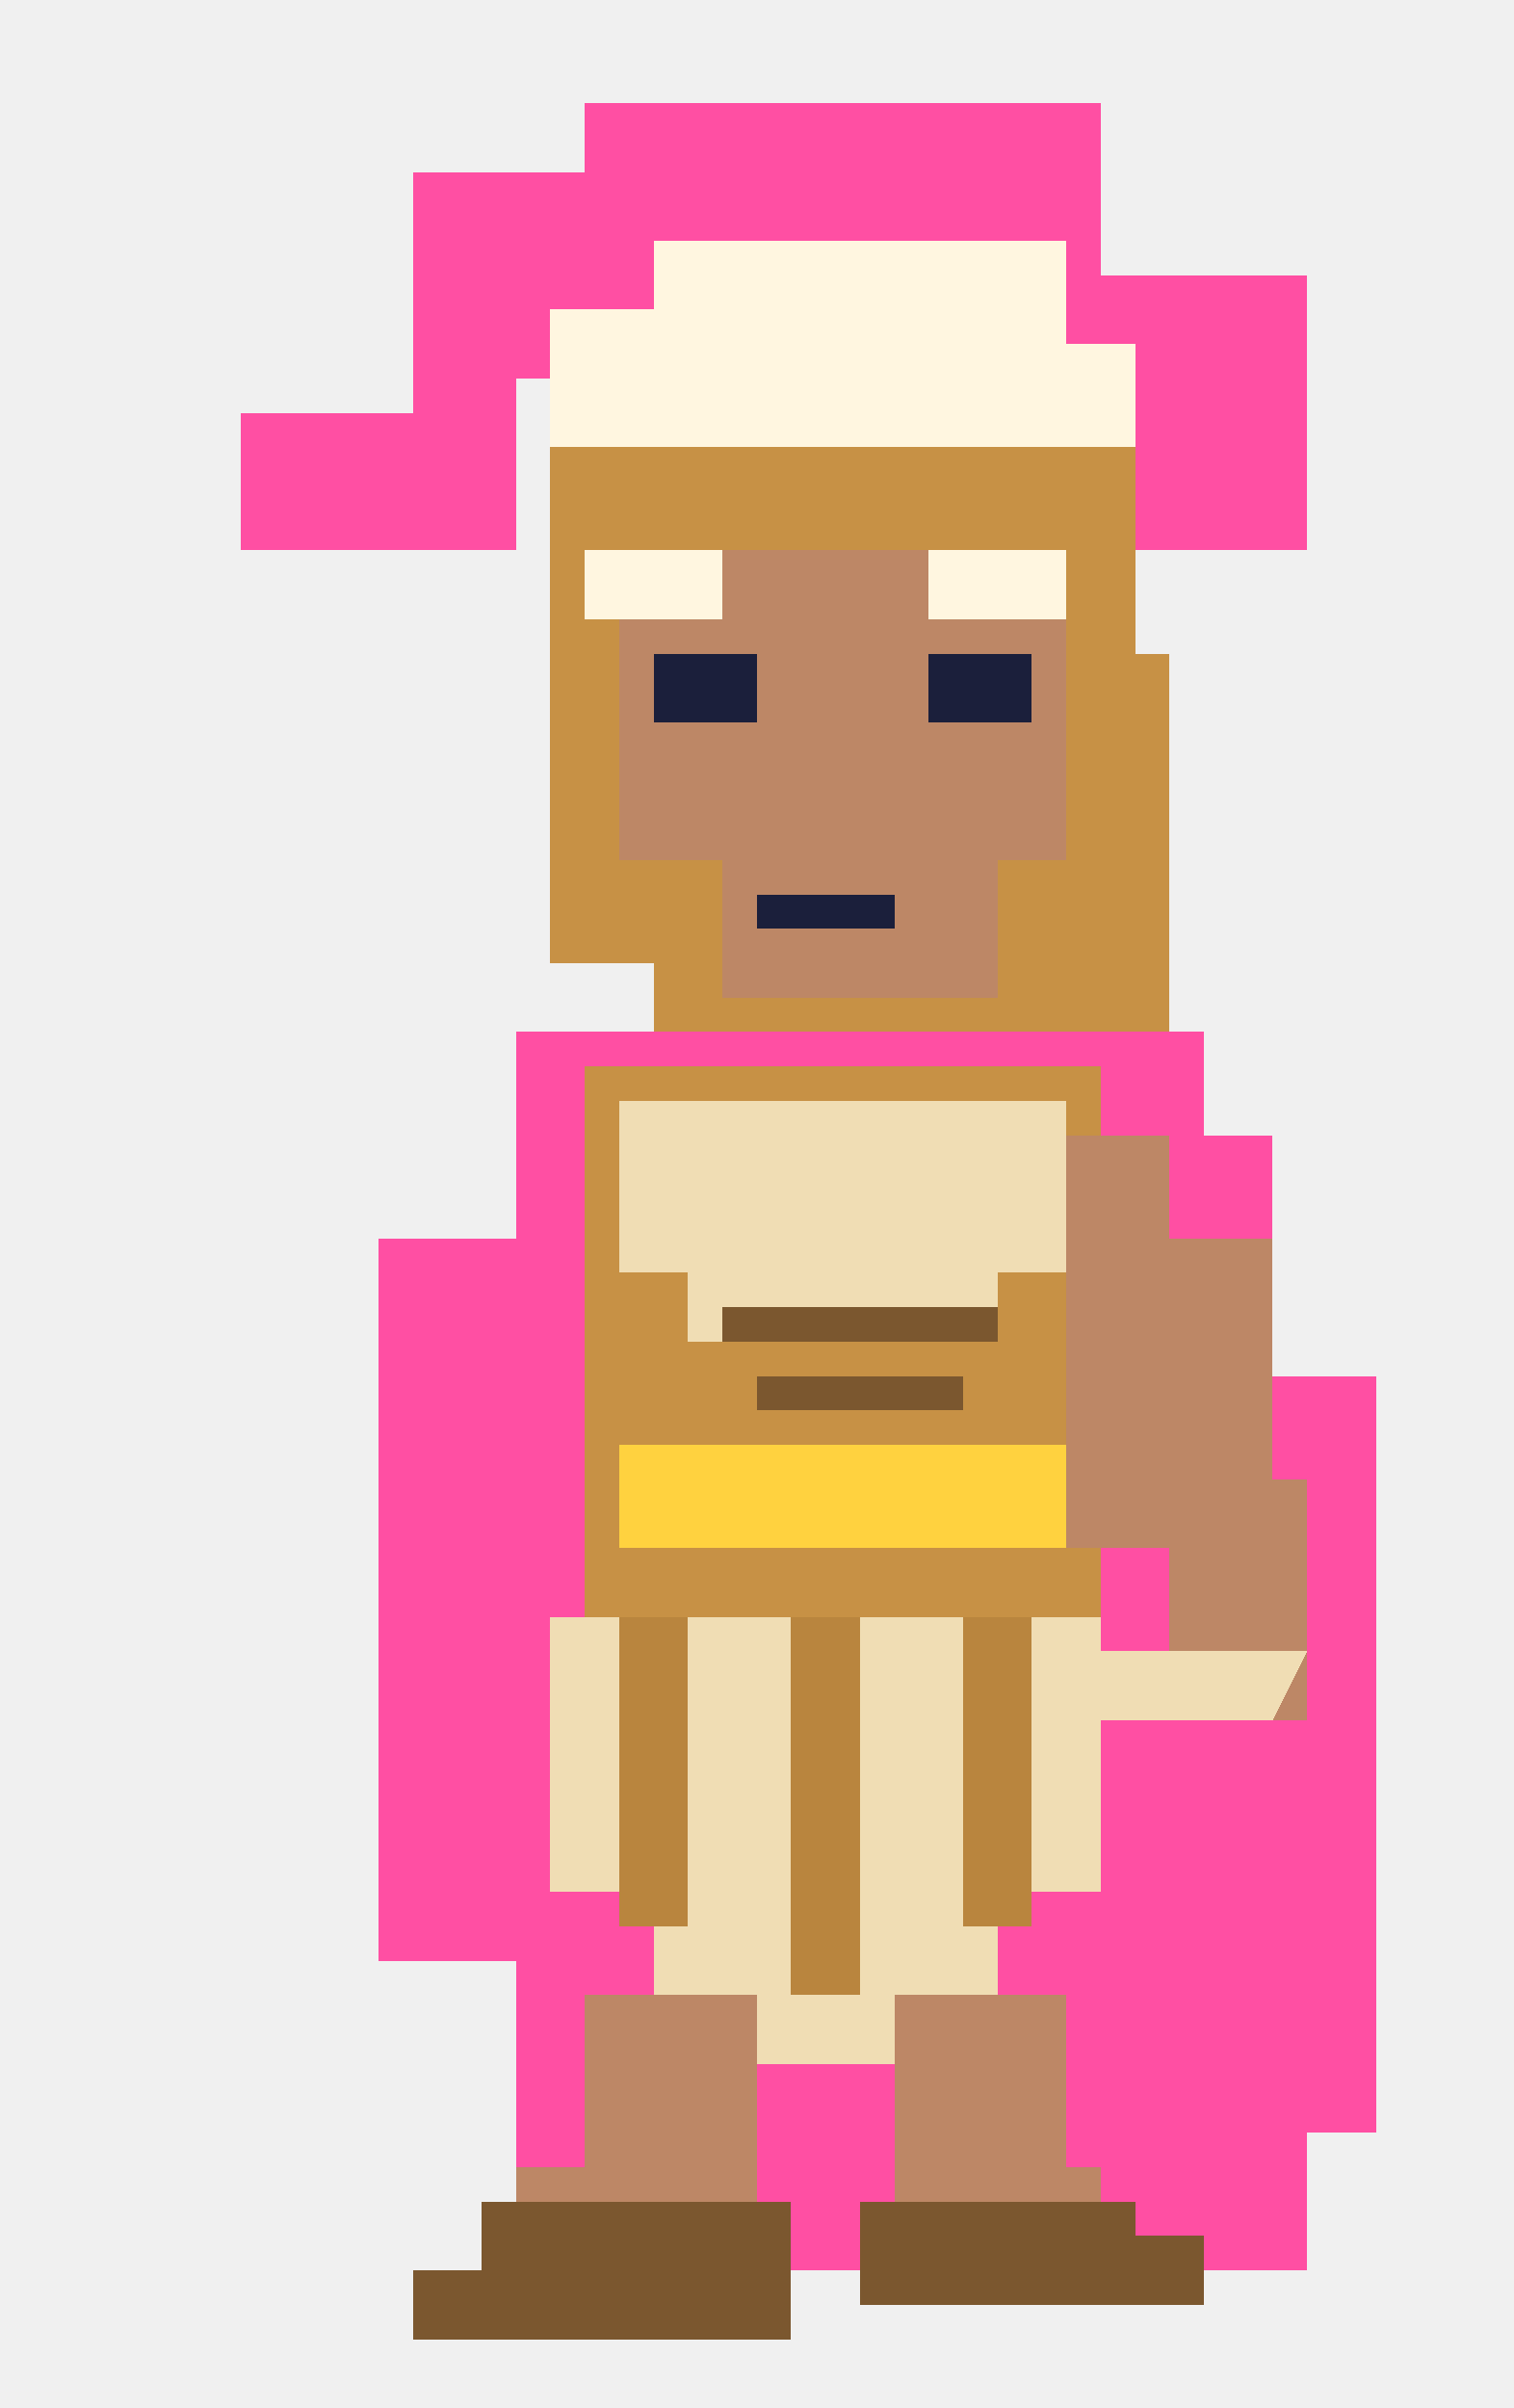
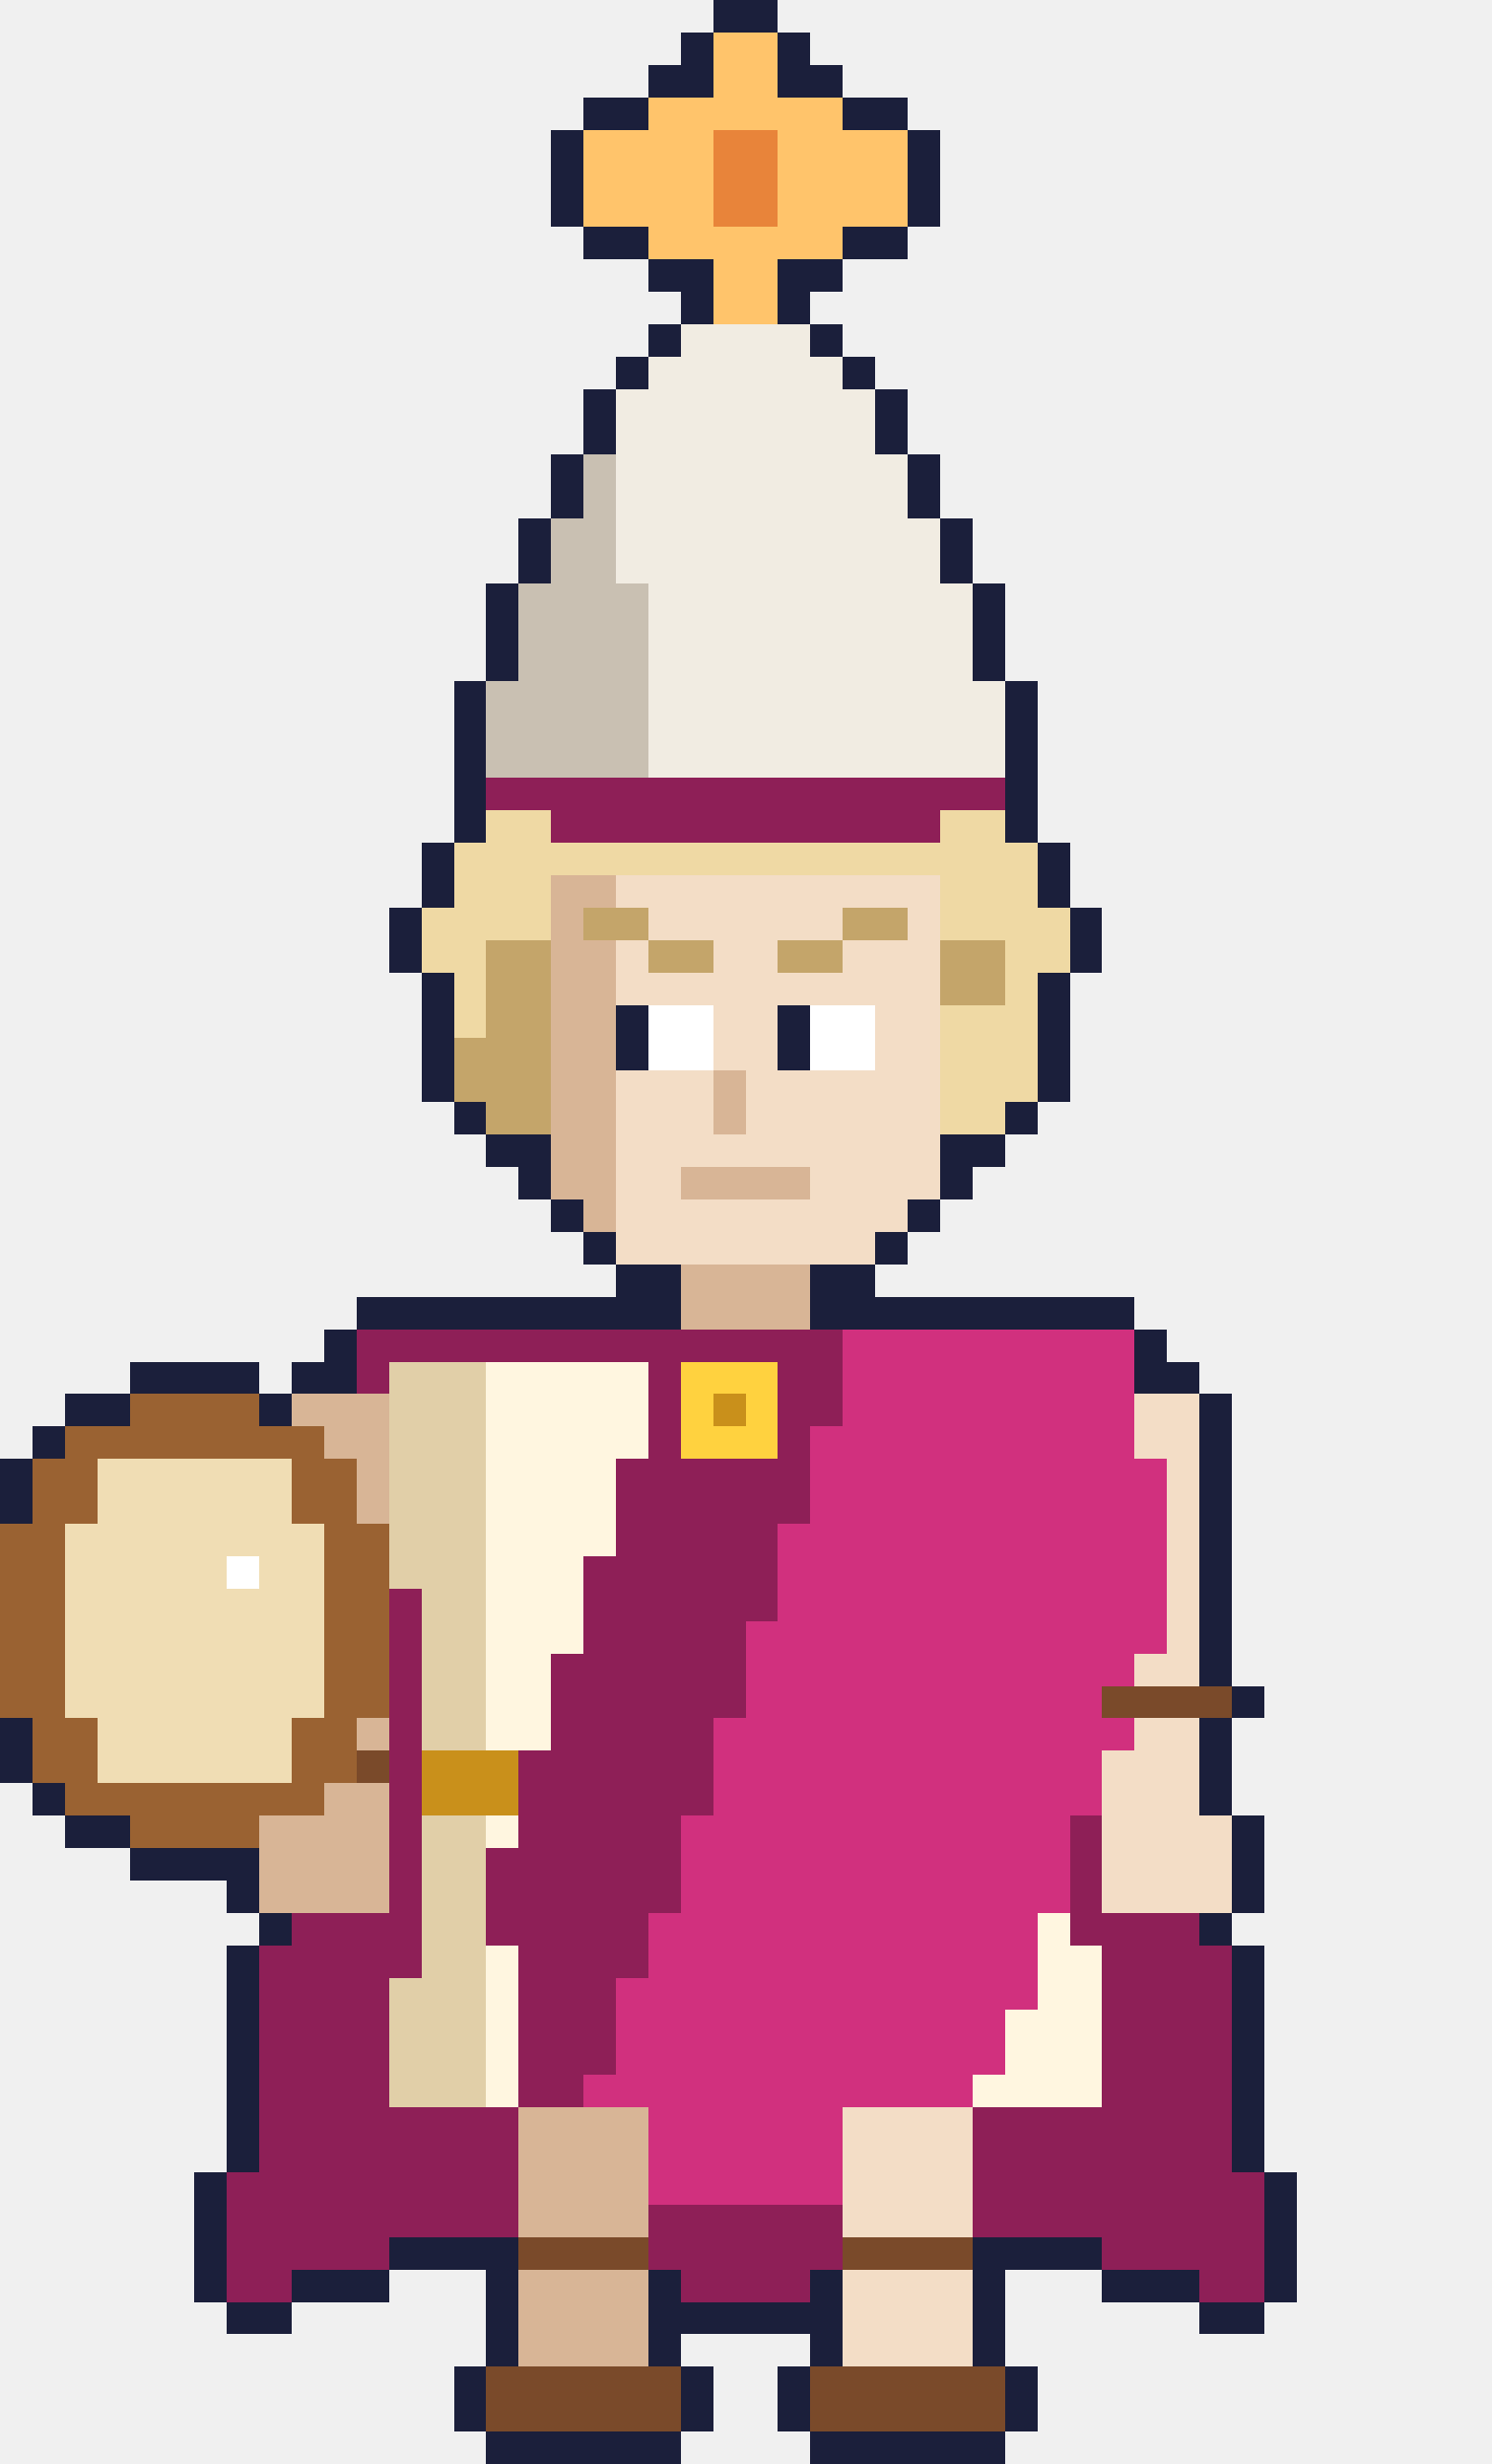
- <svg xmlns="http://www.w3.org/2000/svg" width="176" height="280" viewBox="0 0 176 280" shape-rendering="crispEdges">
-   <g transform="translate(176 0) scale(-1 1)">
-     <path d="M24 32H48V12H108V20H128V48H148V64H116V44H64V64H24Z" fill="#FF4FA3" />
-     <path d="M52 28H100V36H112V56H44V40H52Z" fill="#FFF6E0" />
-     <path d="M44 52H112V112H100V136H56V120H40V76H44Z" fill="#C79145" />
-     <path d="M52 64H104V100H92V116H60V100H52Z" fill="#BD8766" />
-     <path d="M52 64H68V72H52zM92 64H108V72H92z" fill="#FFF6E0" />
-     <path d="M56 76H68V84H56zM88 76H100V84H88zM72 104H88V108H72z" fill="#1B1F3B" />
-     <path d="M36 120H116V144H132V228H116V252H104V264H24V248H16V160H28V132H36Z" fill="#FF4FA3" />
-     <path d="M48 124H108V188H48Z" fill="#C79145" />
-     <path d="M52 128H104V148H96V156H60V148H52Z" fill="#F0DDB4" />
-     <path d="M52 168H104V180H52Z" fill="#FFD23F" />
-     <path d="M60 152H92V156H60zM64 160H88V164H64z" fill="#7B572F" />
-     <path d="M40 132H52V180H40V200H24V172H28V144H40Z" fill="#BD8766" />
-     <path d="M24 192H48V200H28Z" fill="#F0DDB4" />
-     <path d="M48 188H112V220H100V240H60V220H48Z" fill="#F0DDB4" />
-     <path d="M56 188H64V224H56zM76 188H84V232H76zM96 188H104V224H96z" fill="#B9853E" />
-     <path d="M52 232H72V260H48V252H52zM88 232H108V252H116V260H88Z" fill="#BD8766" />
-     <path d="M44 256H76V268H36V260H44zM84 256H120V264H128V272H84Z" fill="#7B572F" />
-   </g>
+ <svg xmlns="http://www.w3.org/2000/svg" width="230" height="380" viewBox="0 0 46 76" shape-rendering="crispEdges">
+   <path fill="#1B1F3B" d="M22 0h2v1h-2zM21 1h1v1h-1zM24 1h1v1h-1zM20 2h2v1h-2zM24 2h2v1h-2zM18 3h2v1h-2zM26 3h2v1h-2zM17 4h1v1h-1zM28 4h1v1h-1zM17 5h1v1h-1zM28 5h1v1h-1zM17 6h1v1h-1zM28 6h1v1h-1zM18 7h2v1h-2zM26 7h2v1h-2zM20 8h2v1h-2zM24 8h2v1h-2zM21 9h1v1h-1zM24 9h1v1h-1zM20 10h1v1h-1zM25 10h1v1h-1zM19 11h1v1h-1zM26 11h1v1h-1zM18 12h1v1h-1zM27 12h1v1h-1zM18 13h1v1h-1zM27 13h1v1h-1zM17 14h1v1h-1zM28 14h1v1h-1zM17 15h1v1h-1zM28 15h1v1h-1zM16 16h1v1h-1zM29 16h1v1h-1zM16 17h1v1h-1zM29 17h1v1h-1zM15 18h1v1h-1zM30 18h1v1h-1zM15 19h1v1h-1zM30 19h1v1h-1zM15 20h1v1h-1zM30 20h1v1h-1zM14 21h1v1h-1zM31 21h1v1h-1zM14 22h1v1h-1zM31 22h1v1h-1zM14 23h1v1h-1zM31 23h1v1h-1zM14 24h1v1h-1zM31 24h1v1h-1zM14 25h1v1h-1zM31 25h1v1h-1zM13 26h1v1h-1zM32 26h1v1h-1zM13 27h1v1h-1zM32 27h1v1h-1zM12 28h1v1h-1zM33 28h1v1h-1zM12 29h1v1h-1zM33 29h1v1h-1zM13 30h1v1h-1zM32 30h1v1h-1zM13 31h1v1h-1zM19 31h1v1h-1zM24 31h1v1h-1zM32 31h1v1h-1zM13 32h1v1h-1zM19 32h1v1h-1zM24 32h1v1h-1zM32 32h1v1h-1zM13 33h1v1h-1zM32 33h1v1h-1zM14 34h1v1h-1zM31 34h1v1h-1zM15 35h2v1h-2zM29 35h2v1h-2zM16 36h1v1h-1zM29 36h1v1h-1zM17 37h1v1h-1zM28 37h1v1h-1zM18 38h1v1h-1zM27 38h1v1h-1zM19 39h2v1h-2zM25 39h2v1h-2zM11 40h10v1h-10zM25 40h10v1h-10zM10 41h1v1h-1zM35 41h1v1h-1zM4 42h4v1h-4zM9 42h2v1h-2zM35 42h2v1h-2zM2 43h2v1h-2zM8 43h1v1h-1zM37 43h1v1h-1zM1 44h1v1h-1zM37 44h1v1h-1zM0 45h1v1h-1zM37 45h1v1h-1zM0 46h1v1h-1zM37 46h1v1h-1zM37 47h1v1h-1zM37 48h1v1h-1zM37 49h1v1h-1zM37 50h1v1h-1zM37 51h1v1h-1zM38 52h1v1h-1zM0 53h1v1h-1zM37 53h1v1h-1zM0 54h1v1h-1zM37 54h1v1h-1zM1 55h1v1h-1zM37 55h1v1h-1zM2 56h2v1h-2zM38 56h1v1h-1zM4 57h4v1h-4zM38 57h1v1h-1zM7 58h1v1h-1zM38 58h1v1h-1zM8 59h1v1h-1zM37 59h1v1h-1zM7 60h1v1h-1zM38 60h1v1h-1zM7 61h1v1h-1zM38 61h1v1h-1zM7 62h1v1h-1zM38 62h1v1h-1zM7 63h1v1h-1zM38 63h1v1h-1zM7 64h1v1h-1zM38 64h1v1h-1zM7 65h1v1h-1zM38 65h1v1h-1zM7 66h1v1h-1zM38 66h1v1h-1zM6 67h1v1h-1zM39 67h1v1h-1zM6 68h1v1h-1zM39 68h1v1h-1zM6 69h1v1h-1zM12 69h4v1h-4zM30 69h4v1h-4zM39 69h1v1h-1zM6 70h1v1h-1zM9 70h3v1h-3zM15 70h1v1h-1zM20 70h1v1h-1zM25 70h1v1h-1zM30 70h1v1h-1zM34 70h3v1h-3zM39 70h1v1h-1zM7 71h2v1h-2zM15 71h1v1h-1zM20 71h6v1h-6zM30 71h1v1h-1zM37 71h2v1h-2zM15 72h1v1h-1zM20 72h1v1h-1zM25 72h1v1h-1zM30 72h1v1h-1zM14 73h1v1h-1zM21 73h1v1h-1zM24 73h1v1h-1zM31 73h1v1h-1zM14 74h1v1h-1zM21 74h1v1h-1zM24 74h1v1h-1zM31 74h1v1h-1zM15 75h6v1h-6zM25 75h6v1h-6z" />
+   <path fill="#FFC46B" d="M22 1h2v1h-2zM22 2h2v1h-2zM20 3h6v1h-6zM18 4h4v1h-4zM24 4h4v1h-4zM18 5h4v1h-4zM24 5h4v1h-4zM18 6h4v1h-4zM24 6h4v1h-4zM20 7h6v1h-6zM22 8h2v1h-2zM22 9h2v1h-2z" />
+   <path fill="#E8843A" d="M22 4h2v1h-2zM22 5h2v1h-2zM22 6h2v1h-2z" />
+   <path fill="#F1ECE2" d="M21 10h4v1h-4zM20 11h6v1h-6zM19 12h8v1h-8zM19 13h8v1h-8zM19 14h9v1h-9zM19 15h9v1h-9zM19 16h10v1h-10zM19 17h10v1h-10zM20 18h10v1h-10zM20 19h10v1h-10zM20 20h10v1h-10zM20 21h11v1h-11zM20 22h11v1h-11zM20 23h11v1h-11z" />
+   <path fill="#C9C0B2" d="M18 14h1v1h-1zM18 15h1v1h-1zM17 16h2v1h-2zM17 17h2v1h-2zM16 18h4v1h-4zM16 19h4v1h-4zM16 20h4v1h-4zM15 21h5v1h-5zM15 22h5v1h-5zM15 23h5v1h-5z" />
+   <path fill="#8E1F57" d="M15 24h16v1h-16zM17 25h12v1h-12zM11 41h15v1h-15zM11 42h1v1h-1zM20 42h1v1h-1zM24 42h2v1h-2zM20 43h1v1h-1zM24 43h2v1h-2zM20 44h1v1h-1zM24 44h1v1h-1zM19 45h6v1h-6zM19 46h6v1h-6zM19 47h5v1h-5zM18 48h6v1h-6zM12 49h1v1h-1zM18 49h6v1h-6zM12 50h1v1h-1zM18 50h5v1h-5zM12 51h1v1h-1zM17 51h6v1h-6zM12 52h1v1h-1zM17 52h6v1h-6zM12 53h1v1h-1zM17 53h5v1h-5zM12 54h1v1h-1zM16 54h6v1h-6zM12 55h1v1h-1zM16 55h6v1h-6zM12 56h1v1h-1zM16 56h5v1h-5zM33 56h1v1h-1zM12 57h1v1h-1zM15 57h6v1h-6zM33 57h1v1h-1zM12 58h1v1h-1zM15 58h6v1h-6zM33 58h1v1h-1zM9 59h4v1h-4zM15 59h5v1h-5zM33 59h4v1h-4zM8 60h5v1h-5zM16 60h4v1h-4zM34 60h4v1h-4zM8 61h4v1h-4zM16 61h3v1h-3zM34 61h4v1h-4zM8 62h4v1h-4zM16 62h3v1h-3zM34 62h4v1h-4zM8 63h4v1h-4zM16 63h3v1h-3zM34 63h4v1h-4zM8 64h4v1h-4zM16 64h2v1h-2zM34 64h4v1h-4zM8 65h8v1h-8zM30 65h8v1h-8zM8 66h8v1h-8zM30 66h8v1h-8zM7 67h9v1h-9zM30 67h9v1h-9zM7 68h9v1h-9zM20 68h6v1h-6zM30 68h9v1h-9zM7 69h5v1h-5zM20 69h6v1h-6zM34 69h5v1h-5zM7 70h2v1h-2zM21 70h4v1h-4zM37 70h2v1h-2z" />
+   <path fill="#EFD9A4" d="M15 25h2v1h-2zM29 25h2v1h-2zM14 26h18v1h-18zM14 27h3v1h-3zM29 27h3v1h-3zM13 28h4v1h-4zM29 28h4v1h-4zM13 29h2v1h-2zM31 29h2v1h-2zM14 30h1v1h-1zM31 30h1v1h-1zM14 31h1v1h-1zM29 31h3v1h-3zM29 32h3v1h-3zM29 33h3v1h-3zM29 34h2v1h-2z" />
+   <path fill="#D8B596" d="M17 27h2v1h-2zM17 28h1v1h-1zM17 29h2v1h-2zM17 30h2v1h-2zM17 31h2v1h-2zM17 32h2v1h-2zM17 33h2v1h-2zM22 33h1v1h-1zM17 34h2v1h-2zM22 34h1v1h-1zM17 35h2v1h-2zM17 36h2v1h-2zM21 36h4v1h-4zM18 37h1v1h-1zM21 39h4v1h-4zM21 40h4v1h-4zM9 43h3v1h-3zM10 44h2v1h-2zM11 45h1v1h-1zM11 46h1v1h-1zM11 53h1v1h-1zM10 55h2v1h-2zM8 56h4v1h-4zM8 57h4v1h-4zM8 58h4v1h-4zM16 65h4v1h-4zM16 66h4v1h-4zM16 67h4v1h-4zM16 68h4v1h-4zM16 70h4v1h-4zM16 71h4v1h-4zM16 72h4v1h-4z" />
+   <path fill="#F3DDC6" d="M19 27h10v1h-10zM20 28h6v1h-6zM28 28h1v1h-1zM19 29h1v1h-1zM22 29h2v1h-2zM26 29h3v1h-3zM19 30h10v1h-10zM22 31h2v1h-2zM27 31h2v1h-2zM22 32h2v1h-2zM27 32h2v1h-2zM19 33h3v1h-3zM23 33h6v1h-6zM19 34h3v1h-3zM23 34h6v1h-6zM19 35h10v1h-10zM19 36h2v1h-2zM25 36h4v1h-4zM19 37h9v1h-9zM19 38h8v1h-8zM35 43h2v1h-2zM35 44h2v1h-2zM36 45h1v1h-1zM36 46h1v1h-1zM36 47h1v1h-1zM36 48h1v1h-1zM36 49h1v1h-1zM36 50h1v1h-1zM35 51h2v1h-2zM35 53h2v1h-2zM34 54h3v1h-3zM34 55h3v1h-3zM34 56h4v1h-4zM34 57h4v1h-4zM34 58h4v1h-4zM26 65h4v1h-4zM26 66h4v1h-4zM26 67h4v1h-4zM26 68h4v1h-4zM26 70h4v1h-4zM26 71h4v1h-4zM26 72h4v1h-4z" />
+   <path fill="#C4A56A" d="M18 28h2v1h-2zM26 28h2v1h-2zM15 29h2v1h-2zM20 29h2v1h-2zM24 29h2v1h-2zM29 29h2v1h-2zM15 30h2v1h-2zM29 30h2v1h-2zM15 31h2v1h-2zM14 32h3v1h-3zM14 33h3v1h-3zM15 34h2v1h-2z" />
+   <path fill="#FFFFFF" d="M20 31h2v1h-2zM25 31h2v1h-2zM20 32h2v1h-2zM25 32h2v1h-2zM7 48h1v1h-1z" />
+   <path fill="#D1307E" d="M26 41h9v1h-9zM26 42h9v1h-9zM26 43h9v1h-9zM25 44h10v1h-10zM25 45h11v1h-11zM25 46h11v1h-11zM24 47h12v1h-12zM24 48h12v1h-12zM24 49h12v1h-12zM23 50h13v1h-13zM23 51h12v1h-12zM23 52h11v1h-11zM22 53h13v1h-13zM22 54h12v1h-12zM22 55h12v1h-12zM21 56h12v1h-12zM21 57h12v1h-12zM21 58h12v1h-12zM20 59h12v1h-12zM20 60h12v1h-12zM19 61h13v1h-13zM19 62h12v1h-12zM19 63h12v1h-12zM18 64h12v1h-12zM20 65h6v1h-6zM20 66h6v1h-6zM20 67h6v1h-6z" />
+   <path fill="#E1CFA8" d="M12 42h3v1h-3zM12 43h3v1h-3zM12 44h3v1h-3zM12 45h3v1h-3zM12 46h3v1h-3zM12 47h3v1h-3zM12 48h3v1h-3zM13 49h2v1h-2zM13 50h2v1h-2zM13 51h2v1h-2zM13 52h2v1h-2zM13 53h2v1h-2zM13 56h2v1h-2zM13 57h2v1h-2zM13 58h2v1h-2zM13 59h2v1h-2zM13 60h2v1h-2zM12 61h3v1h-3zM12 62h3v1h-3zM12 63h3v1h-3zM12 64h3v1h-3z" />
+   <path fill="#FFF6E0" d="M15 42h5v1h-5zM15 43h5v1h-5zM15 44h5v1h-5zM15 45h4v1h-4zM15 46h4v1h-4zM15 47h4v1h-4zM15 48h3v1h-3zM15 49h3v1h-3zM15 50h3v1h-3zM15 51h2v1h-2zM15 52h2v1h-2zM15 53h2v1h-2zM15 56h1v1h-1zM32 59h1v1h-1zM15 60h1v1h-1zM32 60h2v1h-2zM15 61h1v1h-1zM32 61h2v1h-2zM15 62h1v1h-1zM31 62h3v1h-3zM15 63h1v1h-1zM31 63h3v1h-3zM15 64h1v1h-1zM30 64h4v1h-4z" />
+   <path fill="#FFD23F" d="M21 42h3v1h-3zM21 43h1v1h-1zM23 43h1v1h-1zM21 44h3v1h-3z" />
+   <path fill="#9A6232" d="M4 43h4v1h-4zM2 44h8v1h-8zM1 45h2v1h-2zM9 45h2v1h-2zM1 46h2v1h-2zM9 46h2v1h-2zM0 47h2v1h-2zM10 47h2v1h-2zM0 48h2v1h-2zM10 48h2v1h-2zM0 49h2v1h-2zM10 49h2v1h-2zM0 50h2v1h-2zM10 50h2v1h-2zM0 51h2v1h-2zM10 51h2v1h-2zM0 52h2v1h-2zM10 52h2v1h-2zM1 53h2v1h-2zM9 53h2v1h-2zM1 54h2v1h-2zM9 54h2v1h-2zM2 55h8v1h-8zM4 56h4v1h-4z" />
+   <path fill="#C9901B" d="M22 43h1v1h-1zM13 54h3v1h-3zM13 55h3v1h-3z" />
+   <path fill="#F0DDB4" d="M3 45h6v1h-6zM3 46h6v1h-6zM2 47h8v1h-8zM2 48h5v1h-5zM8 48h2v1h-2zM2 49h8v1h-8zM2 50h8v1h-8zM2 51h8v1h-8zM2 52h8v1h-8zM3 53h6v1h-6zM3 54h6v1h-6z" />
+   <path fill="#7A4A2A" d="M34 52h4v1h-4zM11 54h1v1h-1zM16 69h4v1h-4zM26 69h4v1h-4zM15 73h6v1h-6zM25 73h6v1h-6zM15 74h6v1h-6zM25 74h6v1h-6z" />
</svg>
